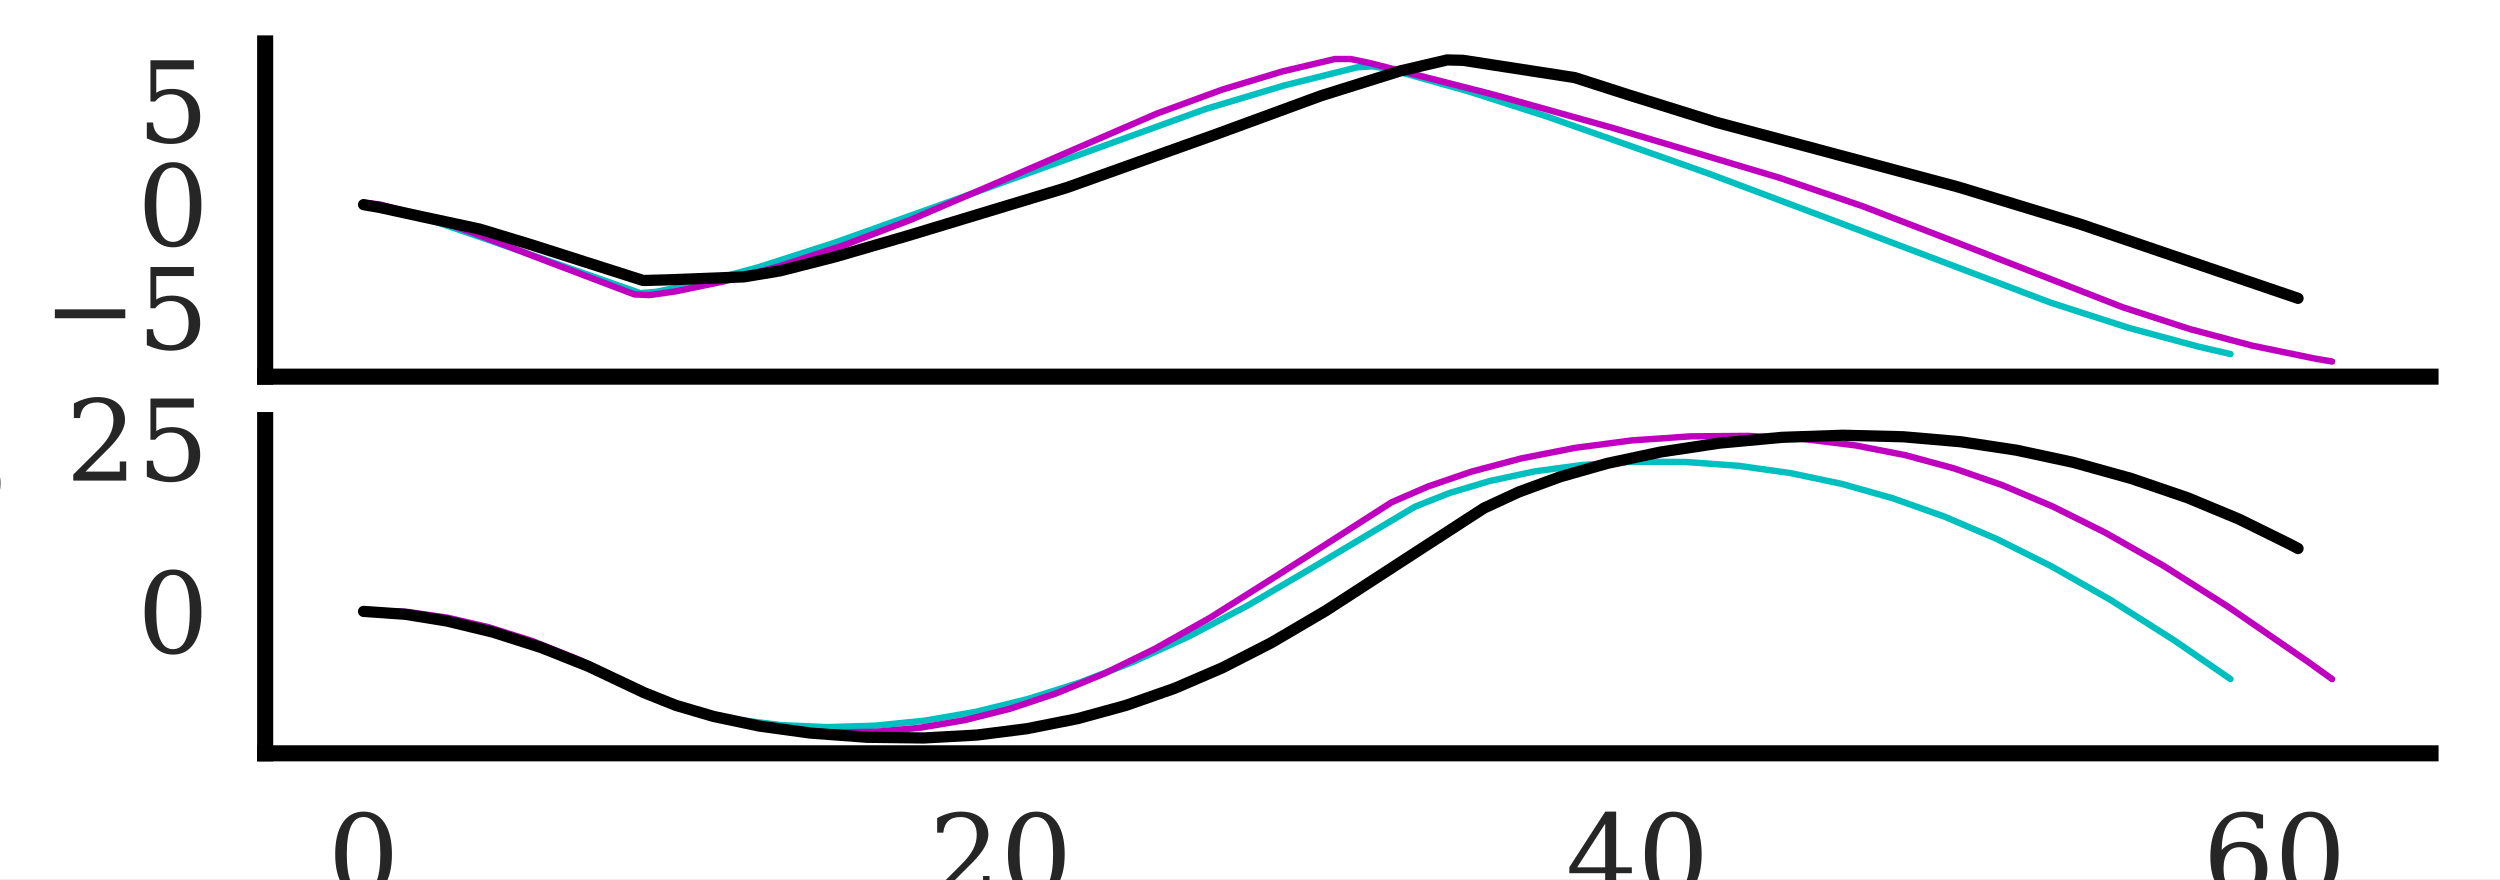
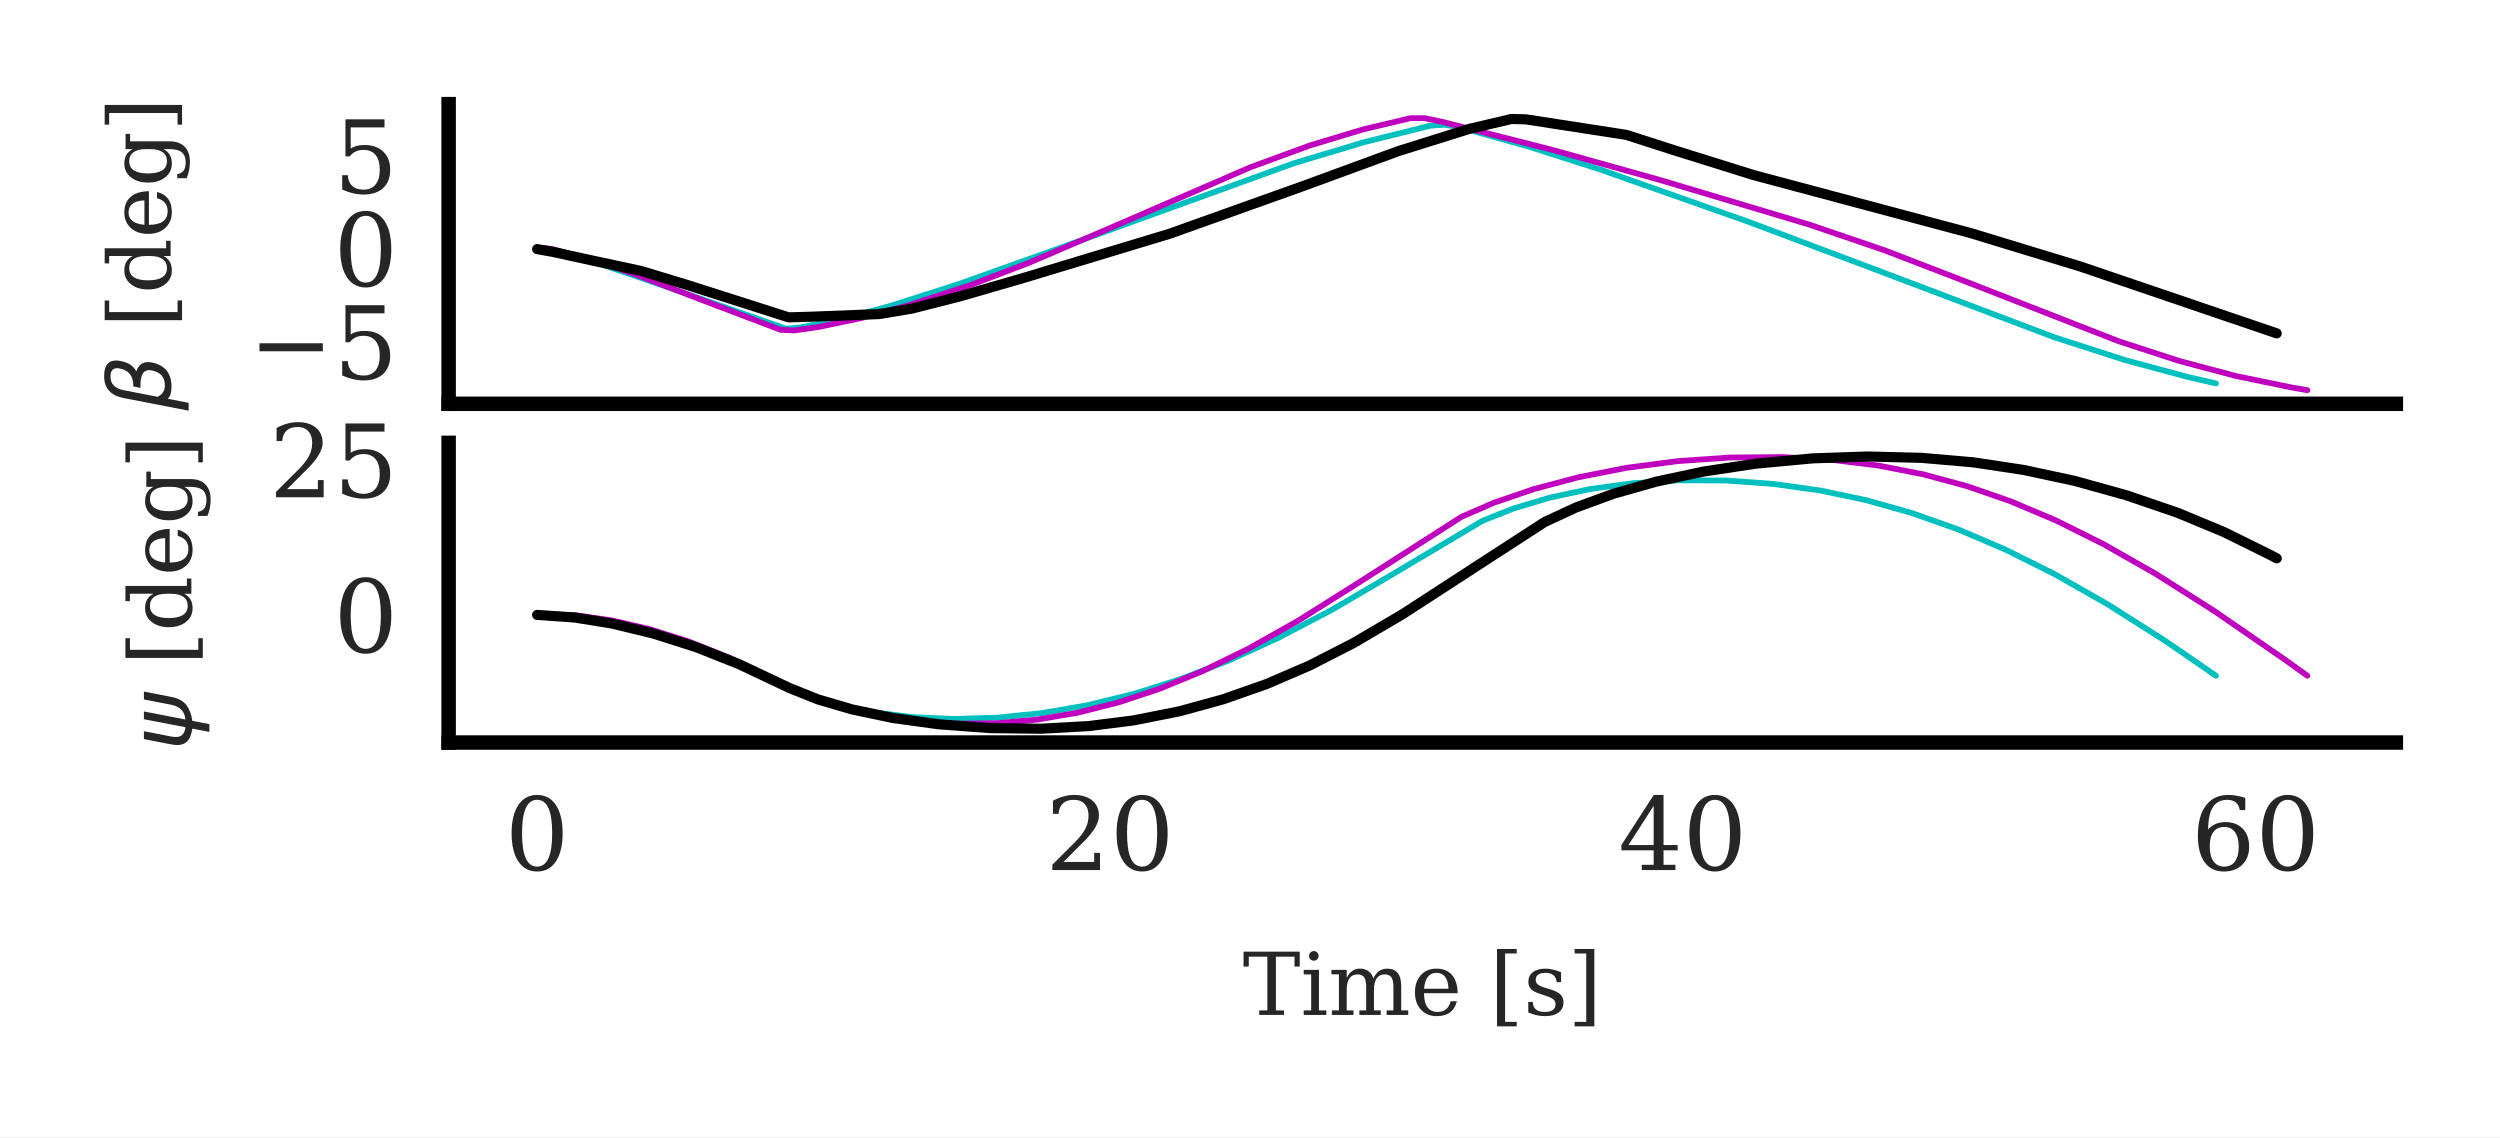
- <svg xmlns="http://www.w3.org/2000/svg" xmlns:xlink="http://www.w3.org/1999/xlink" width="155.448pt" height="54.656pt" viewBox="0 0 155.448 54.656" version="1.1">
+ <svg xmlns="http://www.w3.org/2000/svg" xmlns:xlink="http://www.w3.org/1999/xlink" width="172.859pt" height="78.622pt" viewBox="0 0 172.859 78.622" version="1.1">
  <defs>
    <style type="text/css">*{stroke-linejoin: round; stroke-linecap: butt}</style>
  </defs>
  <g id="figure_1">
    <g id="patch_1">
-       <path d="M 0 54.656  L 155.448 54.656  L 155.448 0  L 0 0  z " style="fill: #ffffff" />
+       <path d="M 0 78.622  L 172.859 78.622  L 172.859 -0  L 0 -0  z " style="fill: #ffffff" />
    </g>
    <g id="axes_1">
      <g id="patch_2">
-         <path d="M 16.488 23.42  L 151.128 23.42  L 151.128 2.7  L 16.488 2.7  z " style="fill: #ffffff" />
+         <path d="M 31.02 27.92  L 165.659 27.92  L 165.659 7.2  L 31.02 7.2  z " style="fill: #ffffff" />
      </g>
      <g id="matplotlib.axis_1">
        <g id="xtick_1">
          <g id="line2d_1" />
        </g>
        <g id="xtick_2">
          <g id="line2d_2" />
        </g>
        <g id="xtick_3">
          <g id="line2d_3" />
        </g>
        <g id="xtick_4">
          <g id="line2d_4" />
        </g>
      </g>
      <g id="matplotlib.axis_2">
        <g id="ytick_1">
          <g id="line2d_5" />
          <g id="text_1">
-             <g style="fill: #262626" transform="translate(2.668469 21.7059) scale(0.07 -0.07)">
+             <g style="fill: #262626" transform="translate(17.2 26.2059) scale(0.07 -0.07)">
              <defs>
                <path id="DejaVuSerif-2212" d="M 678 2259  L 4684 2259  L 4684 1753  L 678 1753  L 678 2259  z " transform="scale(0.015625)" />
                <path id="DejaVuSerif-35" d="M 3219 4666  L 3219 4153  L 1081 4153  L 1081 2816  Q 1244 2928 1461 2984  Q 1678 3041 1947 3041  Q 2703 3041 3140 2622  Q 3578 2203 3578 1478  Q 3578 738 3136 323  Q 2694 -91 1894 -91  Q 1572 -91 1234 -12  Q 897 66 544 225  L 544 1131  L 897 1131  Q 925 688 1179 453  Q 1434 219 1894 219  Q 2388 219 2653 544  Q 2919 869 2919 1478  Q 2919 2084 2655 2407  Q 2391 2731 1894 2731  Q 1613 2731 1398 2631  Q 1184 2531 1019 2322  L 750 2322  L 750 4666  L 3219 4666  z " transform="scale(0.015625)" />
              </defs>
              <use xlink:href="#DejaVuSerif-2212" />
              <use xlink:href="#DejaVuSerif-35" x="83.789" />
            </g>
          </g>
        </g>
        <g id="ytick_2">
          <g id="line2d_6" />
          <g id="text_2">
-             <g style="fill: #262626" transform="translate(8.53425 15.27907) scale(0.07 -0.07)">
+             <g style="fill: #262626" transform="translate(23.06578 19.77907) scale(0.07 -0.07)">
              <defs>
                <path id="DejaVuSerif-30" d="M 2034 219  Q 2513 219 2750 744  Q 2988 1269 2988 2328  Q 2988 3391 2750 3916  Q 2513 4441 2034 4441  Q 1556 4441 1318 3916  Q 1081 3391 1081 2328  Q 1081 1269 1318 744  Q 1556 219 2034 219  z M 2034 -91  Q 1275 -91 848 546  Q 422 1184 422 2328  Q 422 3475 848 4112  Q 1275 4750 2034 4750  Q 2797 4750 3222 4112  Q 3647 3475 3647 2328  Q 3647 1184 3222 546  Q 2797 -91 2034 -91  z " transform="scale(0.015625)" />
              </defs>
              <use xlink:href="#DejaVuSerif-30" />
            </g>
          </g>
        </g>
        <g id="ytick_3">
          <g id="line2d_7" />
          <g id="text_3">
-             <g style="fill: #262626" transform="translate(8.53425 8.852239) scale(0.07 -0.07)">
+             <g style="fill: #262626" transform="translate(23.06578 13.35224) scale(0.07 -0.07)">
              <use xlink:href="#DejaVuSerif-35" />
            </g>
          </g>
        </g>
        <g id="text_4">
-           <g style="fill: #262626" transform="translate(-2.711531 23.89019) rotate(-90) scale(0.06 -0.06)">
+           <g style="fill: #262626" transform="translate(11.82 28.39019) rotate(-90) scale(0.06 -0.06)">
            <defs>
              <path id="DejaVuSans-Oblique-3b2" d="M 872 216  L 572 -1331  L -6 -1331  L 928 3478  Q 1206 4903 2538 4903  Q 3888 4903 3659 3700  Q 3503 2844 2894 2531  Q 3713 2250 3553 1416  Q 3272 -69 1759 -66  Q 1097 -63 872 216  z M 1019 966  Q 1259 422 1875 425  Q 2775 425 2966 1406  Q 3138 2288 1675 2219  L 1778 2750  Q 2909 2731 3106 3750  Q 3241 4438 2509 4434  Q 1691 4434 1503 3459  L 1019 966  z " transform="scale(0.015625)" />
              <path id="DejaVuSerif-20" transform="scale(0.015625)" />
              <path id="DejaVuSerif-5b" d="M 550 4863  L 2003 4863  L 2003 4531  L 1147 4531  L 1147 -513  L 2003 -513  L 2003 -844  L 550 -844  L 550 4863  z " transform="scale(0.015625)" />
              <path id="DejaVuSerif-64" d="M 3359 331  L 3909 331  L 3909 0  L 2784 0  L 2784 519  Q 2616 206 2355 57  Q 2094 -91 1709 -91  Q 1097 -91 708 395  Q 319 881 319 1663  Q 319 2444 706 2928  Q 1094 3413 1709 3413  Q 2094 3413 2355 3264  Q 2616 3116 2784 2803  L 2784 4531  L 2241 4531  L 2241 4863  L 3359 4863  L 3359 331  z M 2784 1497  L 2784 1825  Q 2784 2422 2554 2737  Q 2325 3053 1888 3053  Q 1444 3053 1217 2703  Q 991 2353 991 1663  Q 991 975 1217 622  Q 1444 269 1888 269  Q 2325 269 2554 583  Q 2784 897 2784 1497  z " transform="scale(0.015625)" />
              <path id="DejaVuSerif-65" d="M 3469 1600  L 991 1600  L 991 1575  Q 991 903 1244 561  Q 1497 219 1991 219  Q 2369 219 2611 417  Q 2853 616 2950 1006  L 3413 1006  Q 3275 459 2904 184  Q 2534 -91 1931 -91  Q 1203 -91 761 389  Q 319 869 319 1663  Q 319 2450 753 2931  Q 1188 3413 1894 3413  Q 2647 3413 3050 2948  Q 3453 2484 3469 1600  z M 2791 1931  Q 2772 2513 2545 2808  Q 2319 3103 1894 3103  Q 1497 3103 1269 2806  Q 1041 2509 991 1931  L 2791 1931  z " transform="scale(0.015625)" />
              <path id="DejaVuSerif-67" d="M 3359 2988  L 3359 72  Q 3359 -644 2965 -1033  Q 2572 -1422 1844 -1422  Q 1516 -1422 1216 -1362  Q 916 -1303 641 -1184  L 641 -488  L 941 -488  Q 997 -813 1206 -963  Q 1416 -1113 1806 -1113  Q 2313 -1113 2548 -827  Q 2784 -541 2784 72  L 2784 519  Q 2616 206 2355 57  Q 2094 -91 1709 -91  Q 1097 -91 708 395  Q 319 881 319 1663  Q 319 2444 706 2928  Q 1094 3413 1709 3413  Q 2094 3413 2355 3264  Q 2616 3116 2784 2803  L 2784 3322  L 3909 3322  L 3909 2988  L 3359 2988  z M 2784 1825  Q 2784 2422 2554 2737  Q 2325 3053 1888 3053  Q 1444 3053 1217 2703  Q 991 2353 991 1663  Q 991 975 1217 622  Q 1444 269 1888 269  Q 2325 269 2554 583  Q 2784 897 2784 1497  L 2784 1825  z " transform="scale(0.015625)" />
              <path id="DejaVuSerif-5d" d="M 1947 4863  L 1947 -844  L 494 -844  L 494 -513  L 1350 -513  L 1350 4531  L 494 4531  L 494 4863  L 1947 4863  z " transform="scale(0.015625)" />
            </defs>
            <use xlink:href="#DejaVuSans-Oblique-3b2" transform="translate(0 0.390625)" />
            <use xlink:href="#DejaVuSerif-20" transform="translate(63.81836 0.390625)" />
            <use xlink:href="#DejaVuSerif-5b" transform="translate(95.60547 0.390625)" />
            <use xlink:href="#DejaVuSerif-64" transform="translate(134.6191 0.390625)" />
            <use xlink:href="#DejaVuSerif-65" transform="translate(198.6328 0.390625)" />
            <use xlink:href="#DejaVuSerif-67" transform="translate(257.8125 0.390625)" />
            <use xlink:href="#DejaVuSerif-5d" transform="translate(321.8262 0.390625)" />
          </g>
        </g>
      </g>
      <g id="line2d_8">
-         <path d="M 22.608 12.62  L 23.559 12.729  L 25.994 13.421  L 30.014 14.792  L 39.816 18.226  L 40.787 18.146  L 43.579 17.583  L 47.143 16.619  L 51.856 15.106  L 58.391 12.776  L 74.986 6.77  L 79.857 5.312  L 84.372 4.189  L 85.343 4.124  L 86.352 4.29  L 91.204 5.649  L 96.155 7.235  L 106.313 10.818  L 114.829 14.02  L 127.522 18.824  L 132.374 20.389  L 136.71 21.557  L 138.691 22.012  L 138.691 22.012  " clip-path="url(#p94b632c6aa)" style="fill: none; stroke: #00bfbf; stroke-width: 0.4; stroke-linecap: round" />
+         <path d="M 37.14 17.12  L 38.09 17.229  L 40.526 17.921  L 44.546 19.292  L 54.348 22.726  L 55.318 22.646  L 58.11 22.083  L 61.675 21.119  L 66.388 19.606  L 72.923 17.276  L 89.517 11.27  L 94.389 9.812  L 98.904 8.689  L 99.874 8.624  L 100.884 8.79  L 105.736 10.149  L 110.686 11.735  L 120.845 15.318  L 129.36 18.52  L 142.054 23.324  L 146.905 24.889  L 151.242 26.057  L 153.222 26.512  L 153.222 26.512  " clip-path="url(#p6ffd5097e3)" style="fill: none; stroke: #00bfbf; stroke-width: 0.4; stroke-linecap: round" />
      </g>
      <g id="line2d_9">
-         <path d="M 22.608 12.62  L 23.578 12.705  L 25.935 13.32  L 29.242 14.412  L 34.113 16.285  L 39.44 18.305  L 40.391 18.349  L 41.995 18.12  L 45.025 17.492  L 48.411 16.572  L 52.53 15.228  L 56.649 13.657  L 62.233 11.262  L 71.956 7.052  L 76.016 5.565  L 79.719 4.446  L 83.006 3.668  L 83.976 3.67  L 85.145 3.912  L 92.907 5.891  L 100.313 7.965  L 110.591 11.037  L 115.799 12.815  L 121.581 15.043  L 131.978 19.101  L 136.176 20.466  L 140.057 21.496  L 143.938 22.296  L 145.008 22.479  L 145.008 22.479  " clip-path="url(#p94b632c6aa)" style="fill: none; stroke: #bf00bf; stroke-width: 0.4; stroke-linecap: round" />
+         <path d="M 37.14 17.12  L 38.11 17.205  L 40.466 17.82  L 43.773 18.912  L 48.645 20.785  L 53.972 22.805  L 54.922 22.849  L 56.526 22.62  L 59.556 21.992  L 62.942 21.072  L 67.061 19.728  L 71.18 18.157  L 76.764 15.762  L 86.488 11.552  L 90.547 10.065  L 94.25 8.946  L 97.537 8.168  L 98.508 8.17  L 99.676 8.412  L 107.439 10.391  L 114.845 12.465  L 125.122 15.537  L 130.33 17.315  L 136.113 19.543  L 146.509 23.601  L 150.707 24.966  L 154.589 25.996  L 158.47 26.796  L 159.539 26.979  L 159.539 26.979  " clip-path="url(#p6ffd5097e3)" style="fill: none; stroke: #bf00bf; stroke-width: 0.4; stroke-linecap: round" />
      </g>
      <g id="patch_3">
-         <path d="M 16.488 23.42  L 16.488 2.7  " style="fill: none; stroke: #000000; stroke-linejoin: miter; stroke-linecap: square" />
+         <path d="M 31.02 27.92  L 31.02 7.2  " style="fill: none; stroke: #000000; stroke-linejoin: miter; stroke-linecap: square" />
      </g>
      <g id="patch_4">
-         <path d="M 16.488 23.42  L 151.128 23.42  " style="fill: none; stroke: #000000; stroke-linejoin: miter; stroke-linecap: square" />
+         <path d="M 31.02 27.92  L 165.659 27.92  " style="fill: none; stroke: #000000; stroke-linejoin: miter; stroke-linecap: square" />
      </g>
      <g id="line2d_10">
-         <path d="M 22.608 12.724  L 23.658 12.91  L 26.291 13.485  L 29.816 14.242  L 33.004 15.209  L 39.995 17.442  L 41.46 17.402  L 46.252 17.216  L 48.51 16.841  L 51.936 15.966  L 56.391 14.673  L 66.352 11.658  L 75.62 8.347  L 82.135 5.955  L 87.065 4.41  L 89.976 3.727  L 90.967 3.751  L 97.917 4.826  L 101.204 5.883  L 106.71 7.604  L 111.026 8.756  L 121.779 11.633  L 129.344 13.937  L 142.889 18.549  L 142.889 18.549  " clip-path="url(#p94b632c6aa)" style="fill: none; stroke: #000000; stroke-width: 0.7; stroke-linecap: round" />
+         <path d="M 37.14 17.224  L 38.189 17.41  L 40.823 17.985  L 44.348 18.742  L 47.536 19.709  L 54.526 21.942  L 55.992 21.902  L 60.784 21.716  L 63.041 21.341  L 66.467 20.466  L 70.923 19.173  L 80.883 16.158  L 90.151 12.847  L 96.666 10.455  L 101.597 8.91  L 104.508 8.227  L 105.498 8.251  L 112.449 9.326  L 115.736 10.383  L 121.241 12.104  L 125.558 13.256  L 136.311 16.133  L 143.875 18.437  L 157.42 23.049  L 157.42 23.049  " clip-path="url(#p6ffd5097e3)" style="fill: none; stroke: #000000; stroke-width: 0.7; stroke-linecap: round" />
      </g>
    </g>
    <g id="axes_2">
      <g id="patch_5">
-         <path d="M 16.488 46.841  L 151.128 46.841  L 151.128 26.12  L 16.488 26.12  z " style="fill: #ffffff" />
+         <path d="M 31.02 51.341  L 165.659 51.341  L 165.659 30.62  L 31.02 30.62  z " style="fill: #ffffff" />
      </g>
      <g id="matplotlib.axis_3">
        <g id="xtick_5">
          <g id="line2d_11" />
          <g id="text_5">
-             <g style="fill: #262626" transform="translate(20.38111 55.65968) scale(0.07 -0.07)">
+             <g style="fill: #262626" transform="translate(34.91264 60.15968) scale(0.07 -0.07)">
              <use xlink:href="#DejaVuSerif-30" />
            </g>
          </g>
        </g>
        <g id="xtick_6">
          <g id="line2d_12" />
          <g id="text_6">
-             <g style="fill: #262626" transform="translate(57.75939 55.65968) scale(0.07 -0.07)">
+             <g style="fill: #262626" transform="translate(72.29093 60.15968) scale(0.07 -0.07)">
              <defs>
                <path id="DejaVuSerif-32" d="M 819 3553  L 469 3553  L 469 4384  Q 803 4563 1142 4656  Q 1481 4750 1806 4750  Q 2534 4750 2956 4397  Q 3378 4044 3378 3438  Q 3378 2753 2422 1800  Q 2347 1728 2309 1691  L 1131 513  L 3078 513  L 3078 1088  L 3444 1088  L 3444 0  L 434 0  L 434 341  L 1850 1753  Q 2319 2222 2519 2614  Q 2719 3006 2719 3438  Q 2719 3909 2473 4175  Q 2228 4441 1797 4441  Q 1350 4441 1106 4219  Q 863 3997 819 3553  z " transform="scale(0.015625)" />
              </defs>
              <use xlink:href="#DejaVuSerif-32" />
              <use xlink:href="#DejaVuSerif-30" x="63.623" />
            </g>
          </g>
        </g>
        <g id="xtick_7">
          <g id="line2d_13" />
          <g id="text_7">
-             <g style="fill: #262626" transform="translate(97.36455 55.65968) scale(0.07 -0.07)">
+             <g style="fill: #262626" transform="translate(111.8961 60.15968) scale(0.07 -0.07)">
              <defs>
                <path id="DejaVuSerif-34" d="M 2234 1581  L 2234 4063  L 641 1581  L 2234 1581  z M 3609 0  L 1484 0  L 1484 331  L 2234 331  L 2234 1247  L 197 1247  L 197 1588  L 2241 4750  L 2859 4750  L 2859 1581  L 3750 1581  L 3750 1247  L 2859 1247  L 2859 331  L 3609 331  L 3609 0  z " transform="scale(0.015625)" />
              </defs>
              <use xlink:href="#DejaVuSerif-34" />
              <use xlink:href="#DejaVuSerif-30" x="63.623" />
            </g>
          </g>
        </g>
        <g id="xtick_8">
          <g id="line2d_14" />
          <g id="text_8">
-             <g style="fill: #262626" transform="translate(136.9697 55.65968) scale(0.07 -0.07)">
+             <g style="fill: #262626" transform="translate(151.5012 60.15968) scale(0.07 -0.07)">
              <defs>
                <path id="DejaVuSerif-36" d="M 2094 219  Q 2534 219 2771 542  Q 3009 866 3009 1472  Q 3009 2078 2771 2401  Q 2534 2725 2094 2725  Q 1647 2725 1412 2412  Q 1178 2100 1178 1509  Q 1178 888 1415 553  Q 1653 219 2094 219  z M 1075 2569  Q 1288 2803 1556 2918  Q 1825 3034 2163 3034  Q 2859 3034 3264 2615  Q 3669 2197 3669 1472  Q 3669 763 3233 336  Q 2797 -91 2069 -91  Q 1278 -91 853 498  Q 428 1088 428 2181  Q 428 3406 931 4078  Q 1434 4750 2350 4750  Q 2597 4750 2869 4703  Q 3141 4656 3425 4563  L 3425 3794  L 3072 3794  Q 3034 4109 2831 4275  Q 2628 4441 2284 4441  Q 1678 4441 1381 3981  Q 1084 3522 1075 2569  z " transform="scale(0.015625)" />
              </defs>
              <use xlink:href="#DejaVuSerif-36" />
              <use xlink:href="#DejaVuSerif-30" x="63.623" />
            </g>
          </g>
        </g>
        <g id="text_9">
-           <g style="fill: #262626" transform="translate(71.39301 65.67453) scale(0.06 -0.06)">
+           <g style="fill: #262626" transform="translate(85.92454 70.17453) scale(0.06 -0.06)">
            <defs>
              <path id="DejaVuSerif-54" d="M 1222 0  L 1222 331  L 1819 331  L 1819 4294  L 447 4294  L 447 3566  L 63 3566  L 63 4666  L 4206 4666  L 4206 3566  L 3822 3566  L 3822 4294  L 2450 4294  L 2450 331  L 3047 331  L 3047 0  L 1222 0  z " transform="scale(0.015625)" />
              <path id="DejaVuSerif-69" d="M 622 4353  Q 622 4497 726 4603  Q 831 4709 978 4709  Q 1122 4709 1226 4603  Q 1331 4497 1331 4353  Q 1331 4206 1228 4103  Q 1125 4000 978 4000  Q 831 4000 726 4103  Q 622 4206 622 4353  z M 1356 331  L 1900 331  L 1900 0  L 231 0  L 231 331  L 781 331  L 781 2988  L 231 2988  L 231 3322  L 1356 3322  L 1356 331  z " transform="scale(0.015625)" />
              <path id="DejaVuSerif-6d" d="M 3316 2675  Q 3481 3041 3739 3227  Q 3997 3413 4341 3413  Q 4863 3413 5119 3089  Q 5375 2766 5375 2113  L 5375 331  L 5894 331  L 5894 0  L 4300 0  L 4300 331  L 4800 331  L 4800 2047  Q 4800 2556 4650 2772  Q 4500 2988 4153 2988  Q 3769 2988 3567 2697  Q 3366 2406 3366 1850  L 3366 331  L 3866 331  L 3866 0  L 2291 0  L 2291 331  L 2791 331  L 2791 2069  Q 2791 2566 2641 2777  Q 2491 2988 2144 2988  Q 1759 2988 1557 2697  Q 1356 2406 1356 1850  L 1356 331  L 1856 331  L 1856 0  L 263 0  L 263 331  L 781 331  L 781 2994  L 231 2994  L 231 3322  L 1356 3322  L 1356 2731  Q 1516 3063 1762 3238  Q 2009 3413 2322 3413  Q 2709 3413 2968 3220  Q 3228 3028 3316 2675  z " transform="scale(0.015625)" />
              <path id="DejaVuSerif-73" d="M 359 184  L 359 959  L 691 959  Q 703 588 923 403  Q 1144 219 1575 219  Q 1963 219 2166 364  Q 2369 509 2369 788  Q 2369 1006 2220 1140  Q 2072 1275 1594 1428  L 1178 1569  Q 750 1706 558 1912  Q 366 2119 366 2438  Q 366 2894 700 3153  Q 1034 3413 1625 3413  Q 1888 3413 2178 3344  Q 2469 3275 2778 3144  L 2778 2419  L 2447 2419  Q 2434 2741 2221 2922  Q 2009 3103 1644 3103  Q 1281 3103 1095 2975  Q 909 2847 909 2591  Q 909 2381 1050 2254  Q 1191 2128 1613 1997  L 2069 1856  Q 2541 1709 2748 1489  Q 2956 1269 2956 922  Q 2956 450 2595 179  Q 2234 -91 1600 -91  Q 1278 -91 972 -22  Q 666 47 359 184  z " transform="scale(0.015625)" />
            </defs>
            <use xlink:href="#DejaVuSerif-54" />
            <use xlink:href="#DejaVuSerif-69" x="66.699" />
            <use xlink:href="#DejaVuSerif-6d" x="98.682" />
            <use xlink:href="#DejaVuSerif-65" x="193.506" />
            <use xlink:href="#DejaVuSerif-20" x="252.686" />
            <use xlink:href="#DejaVuSerif-5b" x="284.473" />
            <use xlink:href="#DejaVuSerif-73" x="323.486" />
            <use xlink:href="#DejaVuSerif-5d" x="374.805" />
          </g>
        </g>
      </g>
      <g id="matplotlib.axis_4">
        <g id="ytick_4">
          <g id="line2d_15" />
          <g id="text_10">
-             <g style="fill: #262626" transform="translate(8.53425 40.60396) scale(0.07 -0.07)">
+             <g style="fill: #262626" transform="translate(23.06578 45.10396) scale(0.07 -0.07)">
              <use xlink:href="#DejaVuSerif-30" />
            </g>
          </g>
        </g>
        <g id="ytick_5">
          <g id="line2d_16" />
          <g id="text_11">
-             <g style="fill: #262626" transform="translate(4.0805 29.88286) scale(0.07 -0.07)">
+             <g style="fill: #262626" transform="translate(18.61203 34.38287) scale(0.07 -0.07)">
              <use xlink:href="#DejaVuSerif-32" />
              <use xlink:href="#DejaVuSerif-35" x="63.623" />
            </g>
          </g>
        </g>
        <g id="text_12">
-           <g style="fill: #262626" transform="translate(-1.2995 47.37058) rotate(-90) scale(0.06 -0.06)">
+           <g style="fill: #262626" transform="translate(13.23203 51.87058) rotate(-90) scale(0.06 -0.06)">
            <defs>
              <path id="DejaVuSans-Oblique-3c8" d="M 1591 -78  Q 891 38 616 341  Q 278 713 425 1472  L 819 3500  L 1400 3500  L 1009 1494  Q 900 922 1119 684  Q 1313 478 1691 434  L 2284 3500  L 2856 3500  L 2263 438  Q 2681 481 2928 688  Q 3247 950 3353 1497  L 3741 3500  L 4322 3500  L 3928 1475  Q 3775 688 3300 344  Q 2872 34 2163 -75  L 1919 -1331  L 1347 -1331  L 1591 -78  z " transform="scale(0.015625)" />
            </defs>
            <use xlink:href="#DejaVuSans-Oblique-3c8" transform="translate(0 0.015625)" />
            <use xlink:href="#DejaVuSerif-20" transform="translate(65.9668 0.015625)" />
            <use xlink:href="#DejaVuSerif-5b" transform="translate(97.75391 0.015625)" />
            <use xlink:href="#DejaVuSerif-64" transform="translate(136.7676 0.015625)" />
            <use xlink:href="#DejaVuSerif-65" transform="translate(200.7812 0.015625)" />
            <use xlink:href="#DejaVuSerif-67" transform="translate(259.9609 0.015625)" />
            <use xlink:href="#DejaVuSerif-5d" transform="translate(323.9746 0.015625)" />
          </g>
        </g>
      </g>
      <g id="line2d_17">
-         <path d="M 22.608 37.945  L 25.182 38.054  L 27.559 38.404  L 30.192 39.021  L 33.044 39.922  L 36.054 41.111  L 39.242 42.614  L 41.539 43.628  L 43.599 44.269  L 45.935 44.761  L 48.569 45.086  L 51.421 45.211  L 54.431 45.121  L 57.52 44.806  L 60.669 44.26  L 63.857 43.479  L 67.104 42.453  L 70.431 41.167  L 73.877 39.594  L 77.58 37.654  L 81.699 35.24  L 87.976 31.508  L 90.135 30.653  L 92.63 29.908  L 95.402 29.315  L 98.353 28.914  L 101.501 28.711  L 104.769 28.724  L 108.076 28.96  L 111.324 29.415  L 114.512 30.085  L 117.68 30.979  L 120.888 32.116  L 124.156 33.513  L 127.562 35.214  L 131.205 37.287  L 135.186 39.813  L 138.691 42.224  L 138.691 42.224  " clip-path="url(#pb8aeb886a2)" style="fill: none; stroke: #00bfbf; stroke-width: 0.4; stroke-linecap: round" />
+         <path d="M 37.14 42.445  L 39.714 42.554  L 42.09 42.904  L 44.724 43.521  L 47.575 44.422  L 50.585 45.611  L 53.774 47.114  L 56.071 48.128  L 58.13 48.769  L 60.467 49.261  L 63.101 49.586  L 65.952 49.711  L 68.962 49.621  L 72.051 49.306  L 75.2 48.76  L 78.388 47.979  L 81.636 46.953  L 84.963 45.667  L 88.408 44.094  L 92.111 42.154  L 96.23 39.74  L 102.508 36.008  L 104.666 35.153  L 107.161 34.408  L 109.934 33.815  L 112.884 33.414  L 116.033 33.211  L 119.3 33.224  L 122.607 33.46  L 125.855 33.915  L 129.043 34.585  L 132.212 35.479  L 135.42 36.616  L 138.687 38.013  L 142.093 39.714  L 145.737 41.787  L 149.717 44.313  L 153.222 46.724  L 153.222 46.724  " clip-path="url(#p02b47ea90a)" style="fill: none; stroke: #00bfbf; stroke-width: 0.4; stroke-linecap: round" />
      </g>
      <g id="line2d_18">
-         <path d="M 22.608 37.945  L 25.38 38.055  L 27.796 38.401  L 30.371 38.996  L 33.084 39.854  L 35.915 40.984  L 38.906 42.42  L 41.599 43.686  L 43.698 44.39  L 46.094 44.955  L 48.747 45.348  L 51.54 45.537  L 54.391 45.508  L 57.183 45.256  L 59.975 44.78  L 62.787 44.074  L 65.659 43.12  L 68.629 41.898  L 71.798 40.348  L 75.243 38.408  L 79.283 35.866  L 86.531 31.23  L 88.788 30.251  L 91.501 29.323  L 94.61 28.498  L 97.937 27.847  L 101.462 27.385  L 105.106 27.132  L 108.69 27.104  L 112.135 27.295  L 115.363 27.694  L 118.452 28.298  L 121.482 29.118  L 124.512 30.17  L 127.621 31.485  L 130.908 33.122  L 134.493 35.16  L 138.552 37.732  L 143.483 41.13  L 145.008 42.225  L 145.008 42.225  " clip-path="url(#pb8aeb886a2)" style="fill: none; stroke: #bf00bf; stroke-width: 0.4; stroke-linecap: round" />
+         <path d="M 37.14 42.445  L 39.912 42.555  L 42.328 42.901  L 44.902 43.496  L 47.615 44.354  L 50.447 45.484  L 53.437 46.92  L 56.13 48.186  L 58.229 48.89  L 60.625 49.455  L 63.279 49.848  L 66.071 50.037  L 68.923 50.008  L 71.715 49.756  L 74.507 49.28  L 77.319 48.574  L 80.19 47.62  L 83.161 46.398  L 86.329 44.848  L 89.775 42.908  L 93.814 40.366  L 101.062 35.73  L 103.32 34.751  L 106.033 33.823  L 109.142 32.998  L 112.469 32.347  L 115.993 31.885  L 119.637 31.632  L 123.221 31.604  L 126.667 31.795  L 129.895 32.194  L 132.984 32.798  L 136.014 33.618  L 139.044 34.67  L 142.153 35.985  L 145.44 37.622  L 149.024 39.66  L 153.084 42.232  L 158.014 45.63  L 159.539 46.725  L 159.539 46.725  " clip-path="url(#p02b47ea90a)" style="fill: none; stroke: #bf00bf; stroke-width: 0.4; stroke-linecap: round" />
      </g>
      <g id="patch_6">
-         <path d="M 16.488 46.841  L 16.488 26.12  " style="fill: none; stroke: #000000; stroke-linejoin: miter; stroke-linecap: square" />
+         <path d="M 31.02 51.341  L 31.02 30.62  " style="fill: none; stroke: #000000; stroke-linejoin: miter; stroke-linecap: square" />
      </g>
      <g id="patch_7">
-         <path d="M 16.488 46.841  L 151.128 46.841  " style="fill: none; stroke: #000000; stroke-linejoin: miter; stroke-linecap: square" />
+         <path d="M 31.02 51.341  L 165.659 51.341  " style="fill: none; stroke: #000000; stroke-linejoin: miter; stroke-linecap: square" />
      </g>
      <g id="line2d_19">
-         <path d="M 22.608 38.017  L 25.202 38.196  L 27.796 38.617  L 30.648 39.307  L 33.638 40.26  L 36.589 41.433  L 40.054 43.072  L 42.015 43.857  L 44.371 44.549  L 47.203 45.144  L 50.391 45.582  L 53.916 45.843  L 57.441 45.887  L 60.748 45.704  L 63.857 45.31  L 67.025 44.68  L 70.015 43.859  L 73.045 42.796  L 76.016 41.517  L 79.045 39.967  L 82.451 37.967  L 87.046 34.982  L 92.273 31.592  L 94.432 30.592  L 97.026 29.641  L 99.937 28.813  L 103.264 28.104  L 106.908 27.554  L 110.809 27.193  L 114.591 27.063  L 118.334 27.158  L 121.918 27.468  L 125.383 27.992  L 128.908 28.749  L 132.512 29.751  L 136.037 30.957  L 139.225 32.282  L 142.414 33.854  L 142.889 34.105  L 142.889 34.105  " clip-path="url(#pb8aeb886a2)" style="fill: none; stroke: #000000; stroke-width: 0.7; stroke-linecap: round" />
+         <path d="M 37.14 42.517  L 39.734 42.696  L 42.328 43.117  L 45.179 43.807  L 48.17 44.76  L 51.12 45.933  L 54.586 47.572  L 56.546 48.357  L 58.903 49.049  L 61.734 49.644  L 64.923 50.082  L 68.447 50.343  L 71.972 50.387  L 75.279 50.204  L 78.388 49.81  L 81.557 49.18  L 84.547 48.359  L 87.577 47.296  L 90.547 46.017  L 93.577 44.467  L 96.983 42.467  L 101.577 39.482  L 106.805 36.092  L 108.963 35.092  L 111.558 34.141  L 114.469 33.313  L 117.795 32.604  L 121.439 32.054  L 125.34 31.693  L 129.122 31.563  L 132.865 31.658  L 136.449 31.968  L 139.915 32.492  L 143.44 33.249  L 147.044 34.251  L 150.569 35.457  L 153.757 36.782  L 156.945 38.354  L 157.42 38.605  L 157.42 38.605  " clip-path="url(#p02b47ea90a)" style="fill: none; stroke: #000000; stroke-width: 0.7; stroke-linecap: round" />
      </g>
    </g>
  </g>
  <defs>
-     <clipPath id="p94b632c6aa">
-       <rect x="16.488" y="2.7" width="134.64" height="20.72" />
+     <clipPath id="p6ffd5097e3">
+       <rect x="31.02" y="7.2" width="134.64" height="20.72" />
    </clipPath>
-     <clipPath id="pb8aeb886a2">
-       <rect x="16.488" y="26.12" width="134.64" height="20.72" />
+     <clipPath id="p02b47ea90a">
+       <rect x="31.02" y="30.62" width="134.64" height="20.72" />
    </clipPath>
  </defs>
</svg>
